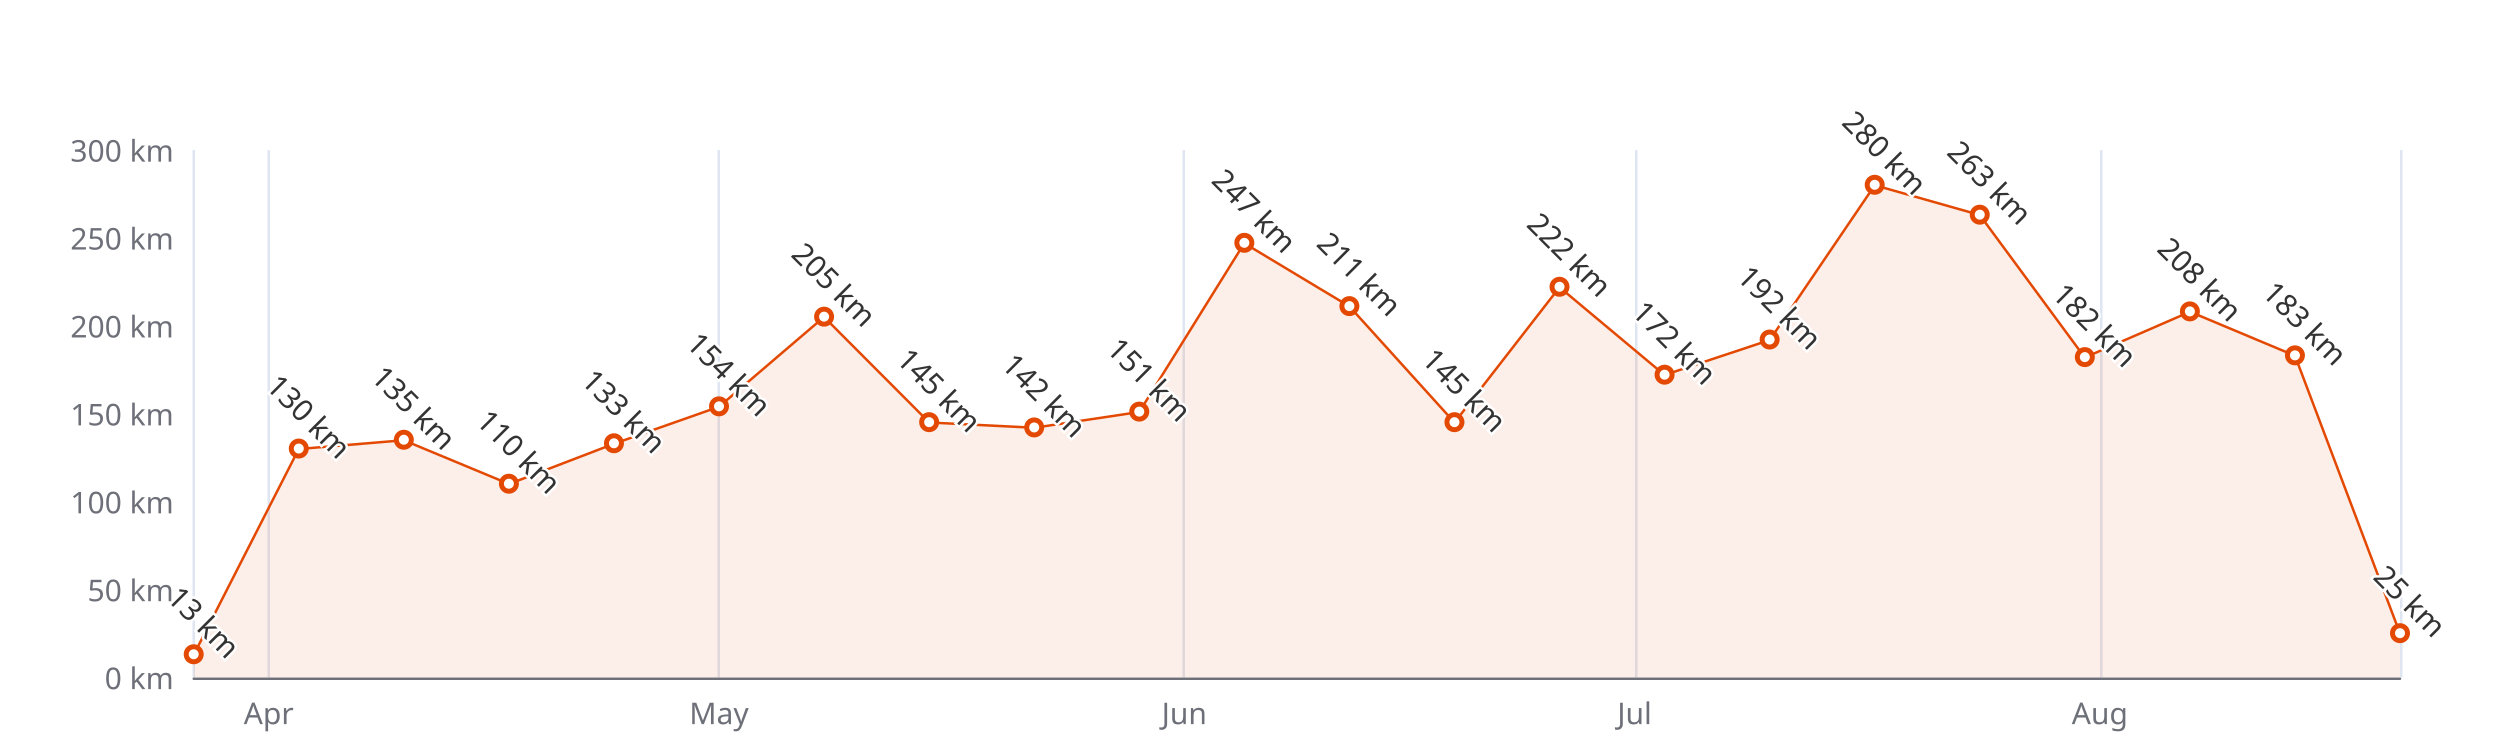
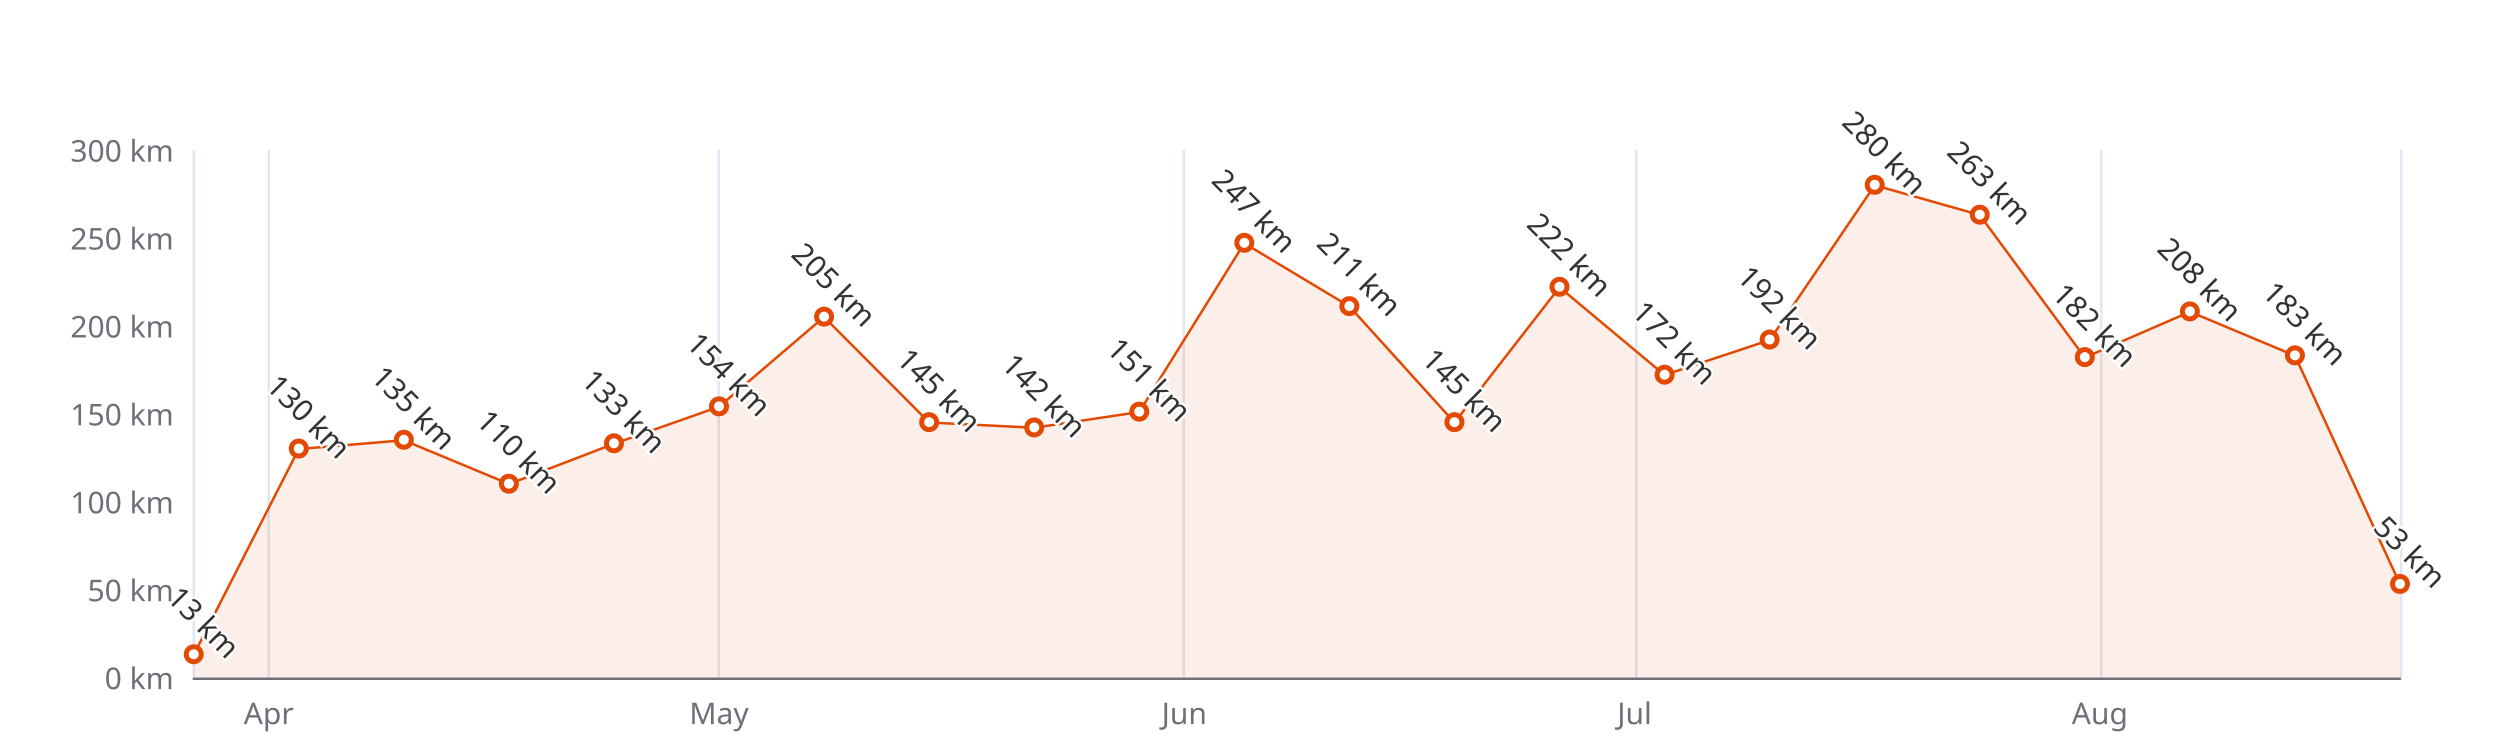
<svg xmlns="http://www.w3.org/2000/svg" width="1000" height="300" version="1.1" baseProfile="full" viewBox="0 0 1000 300">
  <rect width="1000" height="300" x="0" y="0" id="0" fill="#ffffff" />
  <path d="M77.5 60L77.5 271" fill="none" stroke="#E0E6F1" />
  <path d="M107.5 60L107.5 271" fill="none" stroke="#E0E6F1" />
  <path d="M287.5 60L287.5 271" fill="none" stroke="#E0E6F1" />
  <path d="M473.5 60L473.5 271" fill="none" stroke="#E0E6F1" />
  <path d="M654.5 60L654.5 271" fill="none" stroke="#E0E6F1" />
  <path d="M840.5 60L840.5 271" fill="none" stroke="#E0E6F1" />
  <path d="M960.5 60L960.5 271" fill="none" stroke="#E0E6F1" />
  <path d="M77.5 271.5L960 271.5" fill="none" stroke="#6E7079" stroke-linecap="round" />
  <text dominant-baseline="central" text-anchor="end" style="font-size:12px;font-family:sans-serif;" xml:space="preserve" transform="translate(69.48 271)" fill="#6E7079">0 km</text>
  <text dominant-baseline="central" text-anchor="end" style="font-size:12px;font-family:sans-serif;" xml:space="preserve" transform="translate(69.48 235.8333)" fill="#6E7079">50 km</text>
  <text dominant-baseline="central" text-anchor="end" style="font-size:12px;font-family:sans-serif;" xml:space="preserve" transform="translate(69.48 200.6667)" fill="#6E7079">100 km</text>
  <text dominant-baseline="central" text-anchor="end" style="font-size:12px;font-family:sans-serif;" xml:space="preserve" transform="translate(69.48 165.5)" fill="#6E7079">150 km</text>
  <text dominant-baseline="central" text-anchor="end" style="font-size:12px;font-family:sans-serif;" xml:space="preserve" transform="translate(69.48 130.3333)" fill="#6E7079">200 km</text>
  <text dominant-baseline="central" text-anchor="end" style="font-size:12px;font-family:sans-serif;" xml:space="preserve" transform="translate(69.48 95.1667)" fill="#6E7079">250 km</text>
  <text dominant-baseline="central" text-anchor="end" style="font-size:12px;font-family:sans-serif;" xml:space="preserve" transform="translate(69.48 60)" fill="#6E7079">300 km</text>
  <text dominant-baseline="central" text-anchor="middle" style="font: normal normal 12px sans-serif" y="6" transform="translate(107.4977 279)" fill="#6E7079">Apr</text>
  <text dominant-baseline="central" text-anchor="middle" style="font: normal normal 12px sans-serif" y="6" transform="translate(287.6038 279)" fill="#6E7079">May</text>
  <text dominant-baseline="central" text-anchor="middle" style="font: normal normal 12px sans-serif" y="6" transform="translate(473.7135 279)" fill="#6E7079">Jun</text>
  <text dominant-baseline="central" text-anchor="middle" style="font: normal normal 12px sans-serif" y="6" transform="translate(653.8196 279)" fill="#6E7079">Jul</text>
  <text dominant-baseline="central" text-anchor="middle" style="font: normal normal 12px sans-serif" y="6" transform="translate(839.9293 279)" fill="#6E7079">Aug</text>
  <g clip-path="url(#zr0-c0)">
-     <path d="M77.5 261.9L119.5 179.6L161.5 176.1L203.6 193.6L245.6 177.5L287.6 162.7L329.6 126.8L371.7 169L413.7 171.1L455.7 164.8L497.7 97.3L539.8 122.6L581.8 169L623.8 114.9L665.8 150L707.9 136L749.9 74.1L791.9 86L833.9 143L876 124.7L918 142.3L960 253.4L960 271L918 271L876 271L833.9 271L791.9 271L749.9 271L707.9 271L665.8 271L623.8 271L581.8 271L539.8 271L497.7 271L455.7 271L413.7 271L371.7 271L329.6 271L287.6 271L245.6 271L203.6 271L161.5 271L119.5 271L77.5 271Z" fill="rgb(227,73,2)" fill-opacity="0.09" />
-     <path d="M77.5 261.9L119.5 179.6L161.5 176.1L203.6 193.6L245.6 177.5L287.6 162.7L329.6 126.8L371.7 169L413.7 171.1L455.7 164.8L497.7 97.3L539.8 122.6L581.8 169L623.8 114.9L665.8 150L707.9 136L749.9 74.1L791.9 86L833.9 143L876 124.7L918 142.3L960 253.4" fill="none" stroke="#E34902" stroke-linejoin="bevel" />
+     <path d="M77.5 261.9L119.5 179.6L161.5 176.1L203.6 193.6L245.6 177.5L287.6 162.7L329.6 126.8L371.7 169L413.7 171.1L455.7 164.8L497.7 97.3L539.8 122.6L581.8 169L623.8 114.9L665.8 150L707.9 136L749.9 74.1L791.9 86L833.9 143L876 124.7L918 142.3L960 233.7L960 271L918 271L876 271L833.9 271L791.9 271L749.9 271L707.9 271L665.8 271L623.8 271L581.8 271L539.8 271L497.7 271L455.7 271L413.7 271L371.7 271L329.6 271L287.6 271L245.6 271L203.6 271L161.5 271L119.5 271L77.5 271Z" fill="rgb(227,73,2)" fill-opacity="0.09" />
+     <path d="M77.5 261.9L119.5 179.6L161.5 176.1L203.6 193.6L245.6 177.5L287.6 162.7L329.6 126.8L371.7 169L413.7 171.1L455.7 164.8L497.7 97.3L539.8 122.6L581.8 169L623.8 114.9L665.8 150L707.9 136L749.9 74.1L791.9 86L833.9 143L876 124.7L918 142.3L960 233.7" fill="none" stroke="#E34902" stroke-linejoin="bevel" />
  </g>
  <path d="M1 0A1 1 0 1 1 1 -0.1A1 1 0 0 1 1 0" transform="matrix(3,0,0,3,77.48,261.8567)" fill="#fff" stroke="#E34902" stroke-width="0.667" />
  <path d="M1 0A1 1 0 1 1 1 -0.1A1 1 0 0 1 1 0" transform="matrix(3,0,0,3,119.5048,179.5667)" fill="#fff" stroke="#E34902" stroke-width="0.667" />
  <path d="M1 0A1 1 0 1 1 1 -0.1A1 1 0 0 1 1 0" transform="matrix(3,0,0,3,161.5295,176.05)" fill="#fff" stroke="#E34902" stroke-width="0.667" />
  <path d="M1 0A1 1 0 1 1 1 -0.1A1 1 0 0 1 1 0" transform="matrix(3,0,0,3,203.5543,193.6333)" fill="#fff" stroke="#E34902" stroke-width="0.667" />
  <path d="M1 0A1 1 0 1 1 1 -0.1A1 1 0 0 1 1 0" transform="matrix(3,0,0,3,245.579,177.4567)" fill="#fff" stroke="#E34902" stroke-width="0.667" />
  <path d="M1 0A1 1 0 1 1 1 -0.1A1 1 0 0 1 1 0" transform="matrix(3,0,0,3,287.6038,162.6867)" fill="#fff" stroke="#E34902" stroke-width="0.667" />
  <path d="M1 0A1 1 0 1 1 1 -0.1A1 1 0 0 1 1 0" transform="matrix(3,0,0,3,329.6286,126.8167)" fill="#fff" stroke="#E34902" stroke-width="0.667" />
  <path d="M1 0A1 1 0 1 1 1 -0.1A1 1 0 0 1 1 0" transform="matrix(3,0,0,3,371.6533,169.0167)" fill="#fff" stroke="#E34902" stroke-width="0.667" />
  <path d="M1 0A1 1 0 1 1 1 -0.1A1 1 0 0 1 1 0" transform="matrix(3,0,0,3,413.6781,171.1267)" fill="#fff" stroke="#E34902" stroke-width="0.667" />
  <path d="M1 0A1 1 0 1 1 1 -0.1A1 1 0 0 1 1 0" transform="matrix(3,0,0,3,455.7029,164.7967)" fill="#fff" stroke="#E34902" stroke-width="0.667" />
  <path d="M1 0A1 1 0 1 1 1 -0.1A1 1 0 0 1 1 0" transform="matrix(3,0,0,3,497.7276,97.2767)" fill="#fff" stroke="#E34902" stroke-width="0.667" />
  <path d="M1 0A1 1 0 1 1 1 -0.1A1 1 0 0 1 1 0" transform="matrix(3,0,0,3,539.7524,122.5967)" fill="#fff" stroke="#E34902" stroke-width="0.667" />
  <path d="M1 0A1 1 0 1 1 1 -0.1A1 1 0 0 1 1 0" transform="matrix(3,0,0,3,581.7772,169.0167)" fill="#fff" stroke="#E34902" stroke-width="0.667" />
  <path d="M1 0A1 1 0 1 1 1 -0.1A1 1 0 0 1 1 0" transform="matrix(3,0,0,3,623.8019,114.86)" fill="#fff" stroke="#E34902" stroke-width="0.667" />
  <path d="M1 0A1 1 0 1 1 1 -0.1A1 1 0 0 1 1 0" transform="matrix(3,0,0,3,665.8267,150.0267)" fill="#fff" stroke="#E34902" stroke-width="0.667" />
  <path d="M1 0A1 1 0 1 1 1 -0.1A1 1 0 0 1 1 0" transform="matrix(3,0,0,3,707.8514,135.96)" fill="#fff" stroke="#E34902" stroke-width="0.667" />
  <path d="M1 0A1 1 0 1 1 1 -0.1A1 1 0 0 1 1 0" transform="matrix(3,0,0,3,749.8762,74.0667)" fill="#fff" stroke="#E34902" stroke-width="0.667" />
  <path d="M1 0A1 1 0 1 1 1 -0.1A1 1 0 0 1 1 0" transform="matrix(3,0,0,3,791.9009,86.0233)" fill="#fff" stroke="#E34902" stroke-width="0.667" />
  <path d="M1 0A1 1 0 1 1 1 -0.1A1 1 0 0 1 1 0" transform="matrix(3,0,0,3,833.9257,142.9933)" fill="#fff" stroke="#E34902" stroke-width="0.667" />
  <path d="M1 0A1 1 0 1 1 1 -0.1A1 1 0 0 1 1 0" transform="matrix(3,0,0,3,875.9505,124.7067)" fill="#fff" stroke="#E34902" stroke-width="0.667" />
  <path d="M1 0A1 1 0 1 1 1 -0.1A1 1 0 0 1 1 0" transform="matrix(3,0,0,3,917.9752,142.29)" fill="#fff" stroke="#E34902" stroke-width="0.667" />
-   <path d="M1 0A1 1 0 1 1 1 -0.1A1 1 0 0 1 1 0" transform="matrix(3,0,0,3,960,253.4167)" fill="#fff" stroke="#E34902" stroke-width="0.667" />
+   <path d="M1 0A1 1 0 1 1 1 -0.1A1 1 0 0 1 1 0" transform="matrix(3,0,0,3,960,233.7233)" fill="#fff" stroke="#E34902" stroke-width="0.667" />
  <text dominant-baseline="central" text-anchor="middle" style="font-size:12px;font-family:sans-serif;" xml:space="preserve" y="-6" transform="matrix(0.707,0.707,-0.707,0.707,77.48,252.8567)" fill="#333" stroke="rgb(255,255,255)" stroke-width="2" paint-order="stroke" stroke-miterlimit="2">13 km</text>
  <text dominant-baseline="central" text-anchor="middle" style="font-size:12px;font-family:sans-serif;" xml:space="preserve" y="-6" transform="matrix(0.707,0.707,-0.707,0.707,119.5048,170.5667)" fill="#333" stroke="rgb(255,255,255)" stroke-width="2" paint-order="stroke" stroke-miterlimit="2">130 km</text>
  <text dominant-baseline="central" text-anchor="middle" style="font-size:12px;font-family:sans-serif;" xml:space="preserve" y="-6" transform="matrix(0.707,0.707,-0.707,0.707,161.5295,167.05)" fill="#333" stroke="rgb(255,255,255)" stroke-width="2" paint-order="stroke" stroke-miterlimit="2">135 km</text>
  <text dominant-baseline="central" text-anchor="middle" style="font-size:12px;font-family:sans-serif;" xml:space="preserve" y="-6" transform="matrix(0.707,0.707,-0.707,0.707,203.5543,184.6333)" fill="#333" stroke="rgb(255,255,255)" stroke-width="2" paint-order="stroke" stroke-miterlimit="2">110 km</text>
  <text dominant-baseline="central" text-anchor="middle" style="font-size:12px;font-family:sans-serif;" xml:space="preserve" y="-6" transform="matrix(0.707,0.707,-0.707,0.707,245.579,168.4567)" fill="#333" stroke="rgb(255,255,255)" stroke-width="2" paint-order="stroke" stroke-miterlimit="2">133 km</text>
  <text dominant-baseline="central" text-anchor="middle" style="font-size:12px;font-family:sans-serif;" xml:space="preserve" y="-6" transform="matrix(0.707,0.707,-0.707,0.707,287.6038,153.6867)" fill="#333" stroke="rgb(255,255,255)" stroke-width="2" paint-order="stroke" stroke-miterlimit="2">154 km</text>
  <text dominant-baseline="central" text-anchor="middle" style="font-size:12px;font-family:sans-serif;" xml:space="preserve" y="-6" transform="matrix(0.707,0.707,-0.707,0.707,329.6286,117.8167)" fill="#333" stroke="rgb(255,255,255)" stroke-width="2" paint-order="stroke" stroke-miterlimit="2">205 km</text>
  <text dominant-baseline="central" text-anchor="middle" style="font-size:12px;font-family:sans-serif;" xml:space="preserve" y="-6" transform="matrix(0.707,0.707,-0.707,0.707,371.6533,160.0167)" fill="#333" stroke="rgb(255,255,255)" stroke-width="2" paint-order="stroke" stroke-miterlimit="2">145 km</text>
  <text dominant-baseline="central" text-anchor="middle" style="font-size:12px;font-family:sans-serif;" xml:space="preserve" y="-6" transform="matrix(0.707,0.707,-0.707,0.707,413.6781,162.1267)" fill="#333" stroke="rgb(255,255,255)" stroke-width="2" paint-order="stroke" stroke-miterlimit="2">142 km</text>
  <text dominant-baseline="central" text-anchor="middle" style="font-size:12px;font-family:sans-serif;" xml:space="preserve" y="-6" transform="matrix(0.707,0.707,-0.707,0.707,455.7029,155.7967)" fill="#333" stroke="rgb(255,255,255)" stroke-width="2" paint-order="stroke" stroke-miterlimit="2">151 km</text>
  <text dominant-baseline="central" text-anchor="middle" style="font-size:12px;font-family:sans-serif;" xml:space="preserve" y="-6" transform="matrix(0.707,0.707,-0.707,0.707,497.7276,88.2767)" fill="#333" stroke="rgb(255,255,255)" stroke-width="2" paint-order="stroke" stroke-miterlimit="2">247 km</text>
  <text dominant-baseline="central" text-anchor="middle" style="font-size:12px;font-family:sans-serif;" xml:space="preserve" y="-6" transform="matrix(0.707,0.707,-0.707,0.707,539.7524,113.5967)" fill="#333" stroke="rgb(255,255,255)" stroke-width="2" paint-order="stroke" stroke-miterlimit="2">211 km</text>
  <text dominant-baseline="central" text-anchor="middle" style="font-size:12px;font-family:sans-serif;" xml:space="preserve" y="-6" transform="matrix(0.707,0.707,-0.707,0.707,581.7772,160.0167)" fill="#333" stroke="rgb(255,255,255)" stroke-width="2" paint-order="stroke" stroke-miterlimit="2">145 km</text>
  <text dominant-baseline="central" text-anchor="middle" style="font-size:12px;font-family:sans-serif;" xml:space="preserve" y="-6" transform="matrix(0.707,0.707,-0.707,0.707,623.8019,105.86)" fill="#333" stroke="rgb(255,255,255)" stroke-width="2" paint-order="stroke" stroke-miterlimit="2">222 km</text>
  <text dominant-baseline="central" text-anchor="middle" style="font-size:12px;font-family:sans-serif;" xml:space="preserve" y="-6" transform="matrix(0.707,0.707,-0.707,0.707,665.8267,141.0267)" fill="#333" stroke="rgb(255,255,255)" stroke-width="2" paint-order="stroke" stroke-miterlimit="2">172 km</text>
  <text dominant-baseline="central" text-anchor="middle" style="font-size:12px;font-family:sans-serif;" xml:space="preserve" y="-6" transform="matrix(0.707,0.707,-0.707,0.707,707.8514,126.96)" fill="#333" stroke="rgb(255,255,255)" stroke-width="2" paint-order="stroke" stroke-miterlimit="2">192 km</text>
  <text dominant-baseline="central" text-anchor="middle" style="font-size:12px;font-family:sans-serif;" xml:space="preserve" y="-6" transform="matrix(0.707,0.707,-0.707,0.707,749.8762,65.0667)" fill="#333" stroke="rgb(255,255,255)" stroke-width="2" paint-order="stroke" stroke-miterlimit="2">280 km</text>
  <text dominant-baseline="central" text-anchor="middle" style="font-size:12px;font-family:sans-serif;" xml:space="preserve" y="-6" transform="matrix(0.707,0.707,-0.707,0.707,791.9009,77.0233)" fill="#333" stroke="rgb(255,255,255)" stroke-width="2" paint-order="stroke" stroke-miterlimit="2">263 km</text>
  <text dominant-baseline="central" text-anchor="middle" style="font-size:12px;font-family:sans-serif;" xml:space="preserve" y="-6" transform="matrix(0.707,0.707,-0.707,0.707,833.9257,133.9933)" fill="#333" stroke="rgb(255,255,255)" stroke-width="2" paint-order="stroke" stroke-miterlimit="2">182 km</text>
  <text dominant-baseline="central" text-anchor="middle" style="font-size:12px;font-family:sans-serif;" xml:space="preserve" y="-6" transform="matrix(0.707,0.707,-0.707,0.707,875.9505,115.7067)" fill="#333" stroke="rgb(255,255,255)" stroke-width="2" paint-order="stroke" stroke-miterlimit="2">208 km</text>
  <text dominant-baseline="central" text-anchor="middle" style="font-size:12px;font-family:sans-serif;" xml:space="preserve" y="-6" transform="matrix(0.707,0.707,-0.707,0.707,917.9752,133.29)" fill="#333" stroke="rgb(255,255,255)" stroke-width="2" paint-order="stroke" stroke-miterlimit="2">183 km</text>
-   <text dominant-baseline="central" text-anchor="middle" style="font-size:12px;font-family:sans-serif;" xml:space="preserve" y="-6" transform="matrix(0.707,0.707,-0.707,0.707,960,244.4167)" fill="#333" stroke="rgb(255,255,255)" stroke-width="2" paint-order="stroke" stroke-miterlimit="2">25 km</text>
+   <text dominant-baseline="central" text-anchor="middle" style="font-size:12px;font-family:sans-serif;" xml:space="preserve" y="-6" transform="matrix(0.707,0.707,-0.707,0.707,960,224.7233)" fill="#333" stroke="rgb(255,255,255)" stroke-width="2" paint-order="stroke" stroke-miterlimit="2">53 km</text>
  <defs>
    <clipPath id="zr0-c0">
      <path d="M76 59.5l884 0l0 212l-884 0Z" fill="#000" />
    </clipPath>
  </defs>
</svg>
